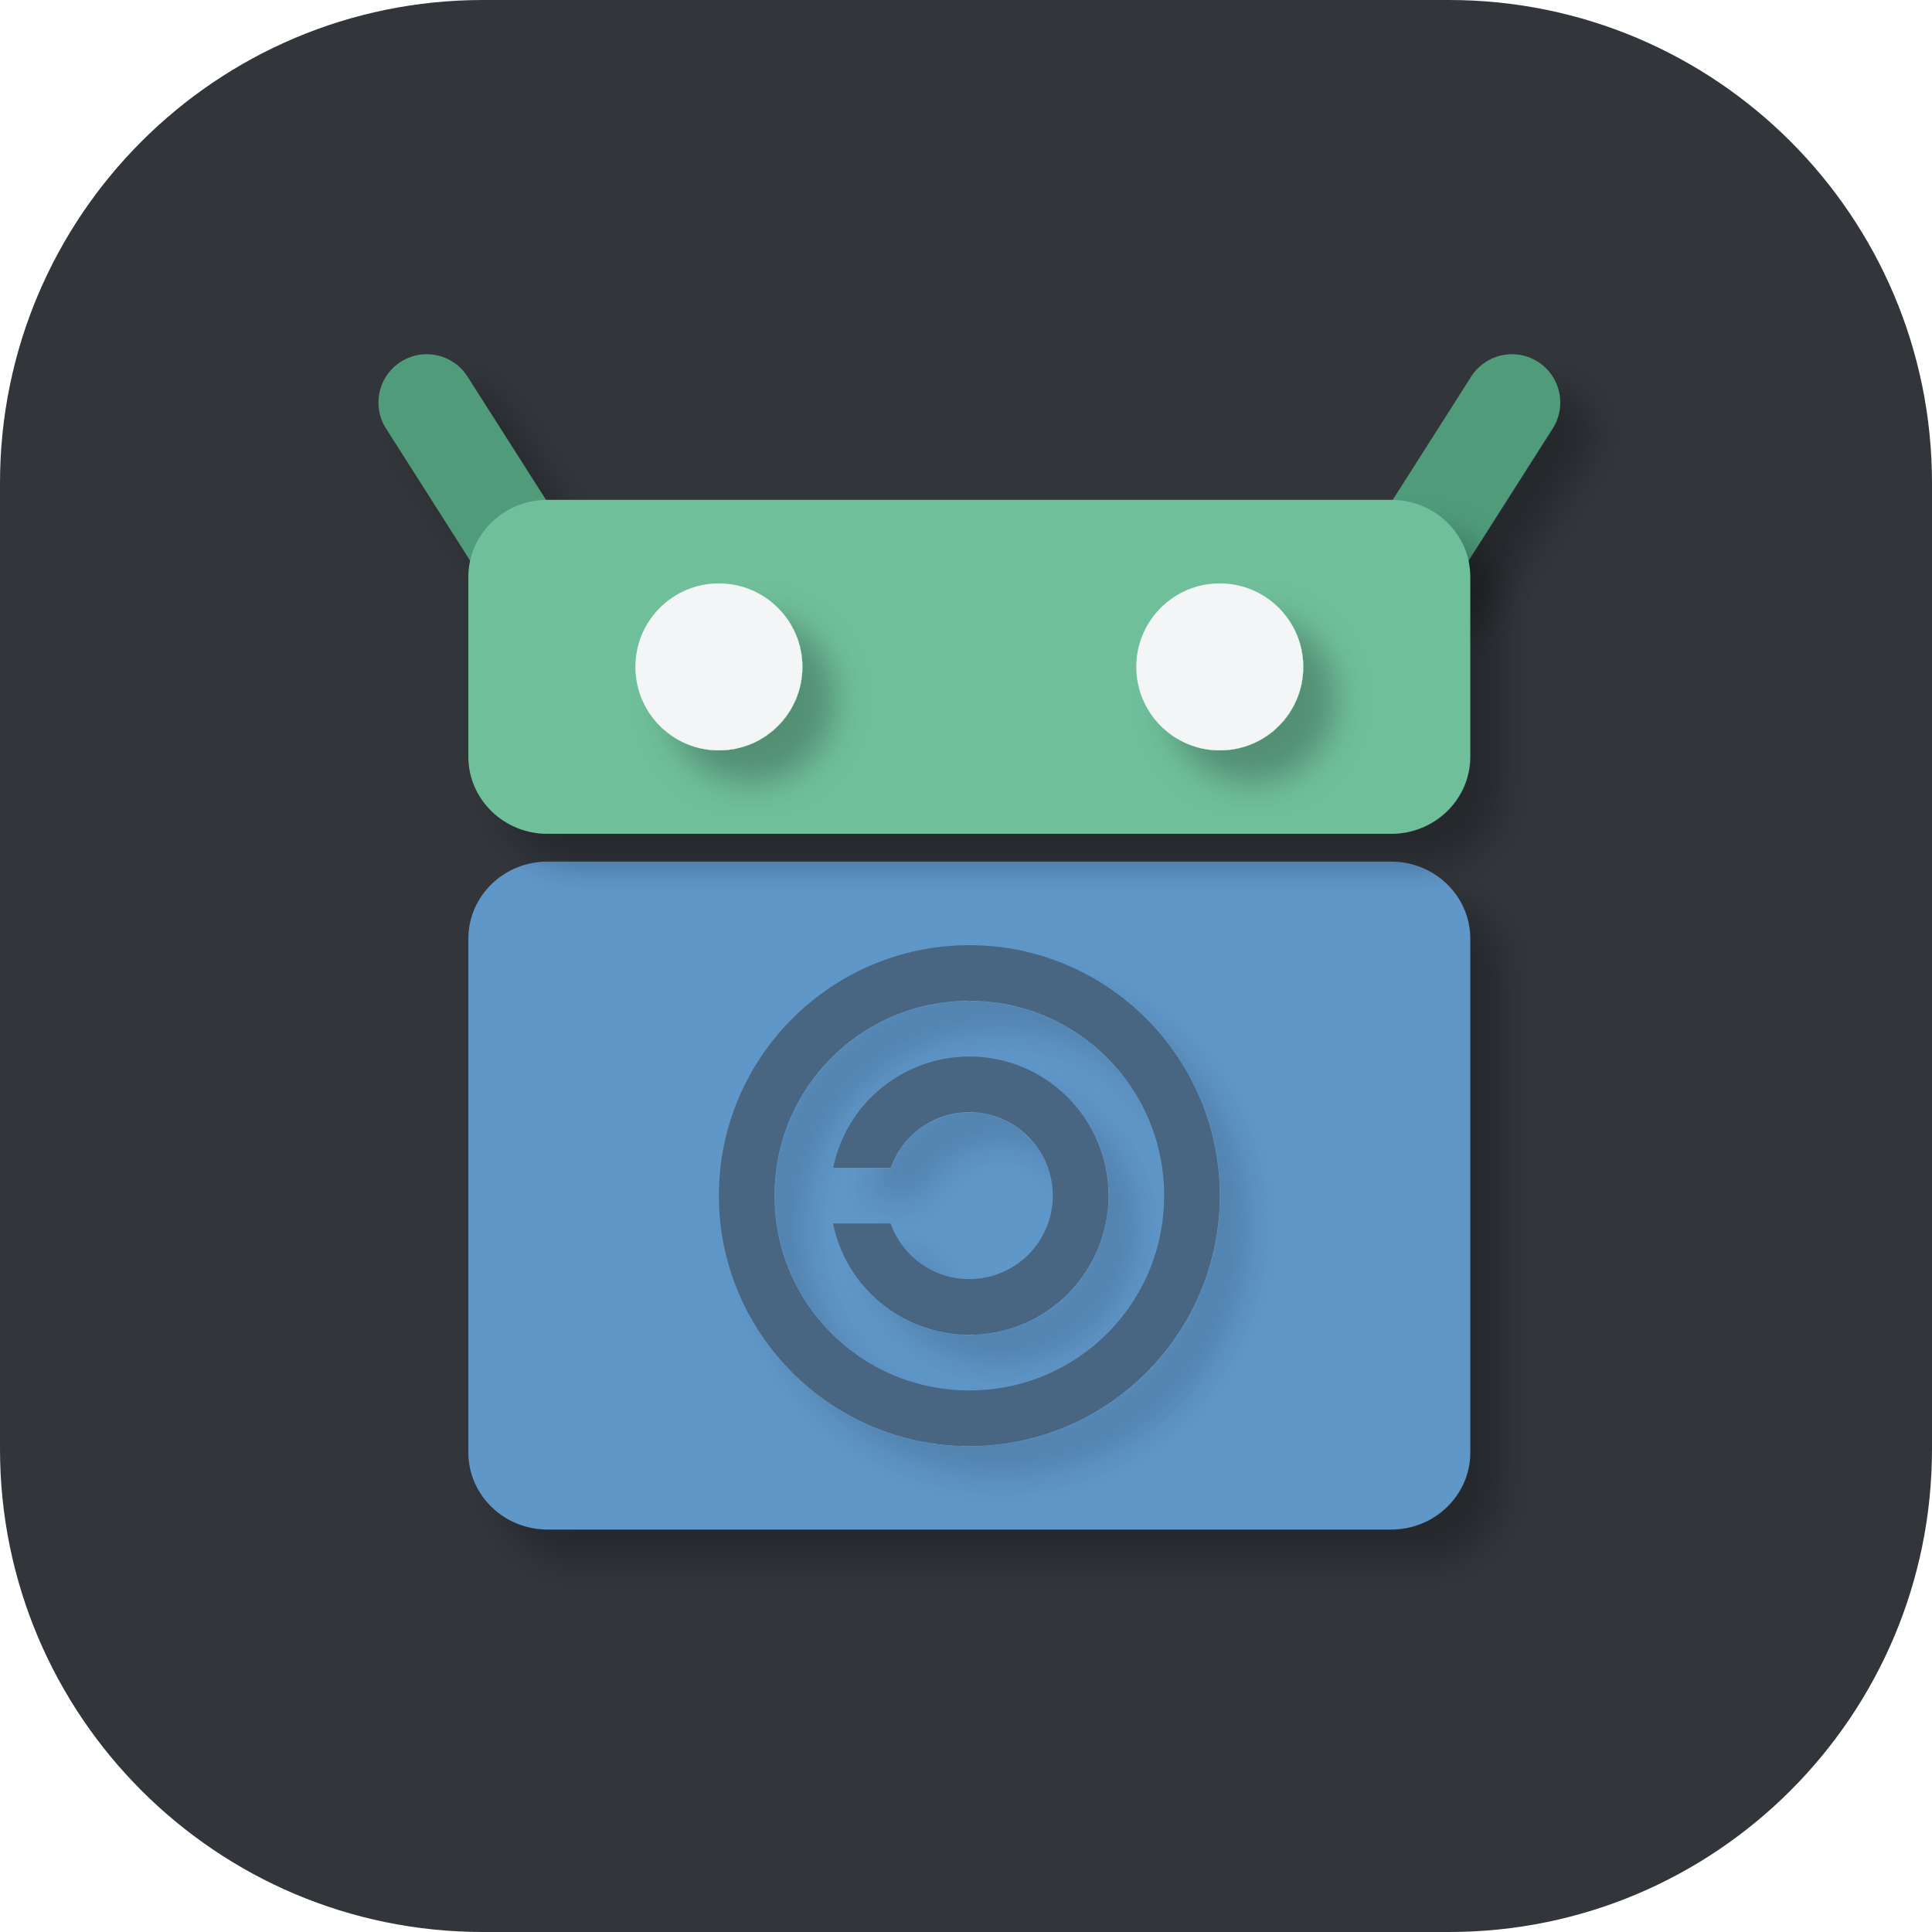
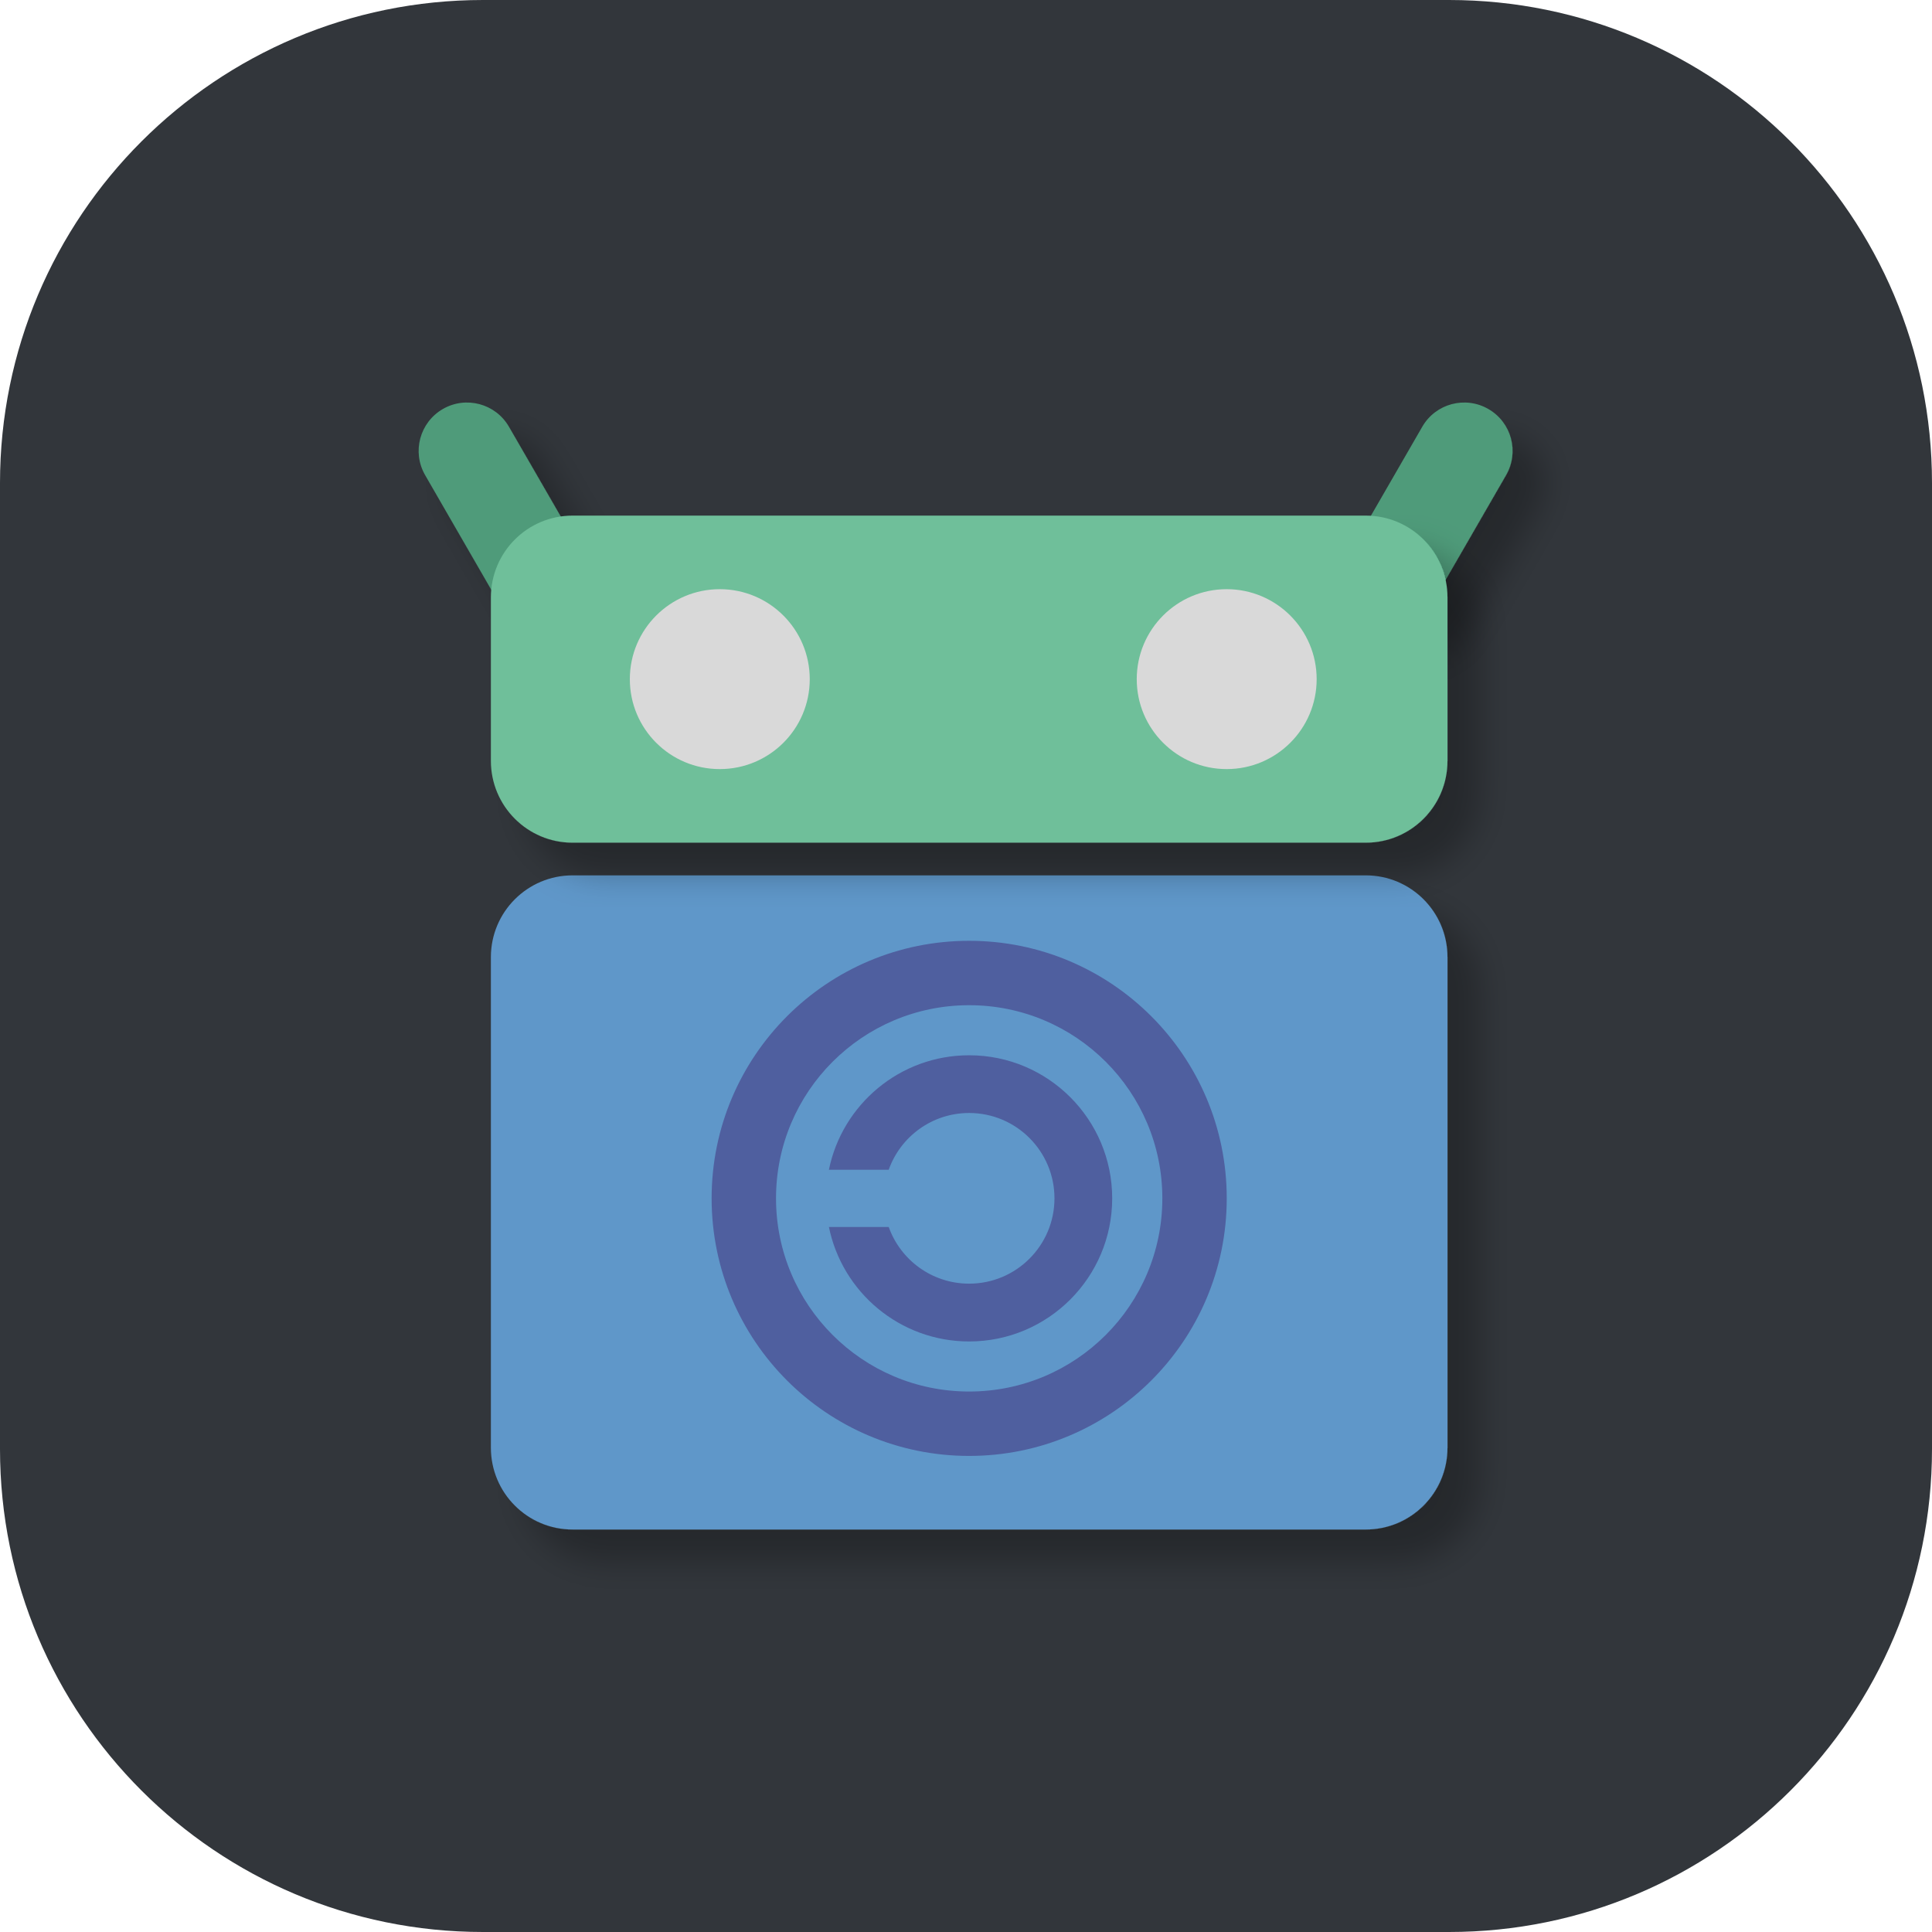
<svg xmlns="http://www.w3.org/2000/svg" width="24" height="24" viewBox="0 0 24 24" fill="none">
  <rect width="24" height="24" rx="6" fill="#32363B" />
-   <g filter="url(#filter0_d_279_703)">
-     <path d="M17.281 10.703H6.801C6.258 10.703 5.818 11.132 5.818 11.661V18.043C5.818 18.571 6.258 19 6.801 19H17.281C17.824 19 18.264 18.571 18.264 18.043V11.661C18.264 11.132 17.824 10.703 17.281 10.703Z" fill="#5F97C9" />
+   <g filter="url(#filter0_d_316_112)">
+     <path d="M17.668 5.301C17.834 5.013 18.202 4.915 18.489 5.081V5.081C18.777 5.247 18.875 5.614 18.709 5.902L17.8 7.477C17.634 7.764 17.266 7.863 16.979 7.697V7.697C16.691 7.531 16.593 7.163 16.759 6.876L17.668 5.301Z" fill="#4F9B7A" />
  </g>
-   <g opacity="0.5" filter="url(#filter1_d_279_703)">
-     <path d="M12.041 11.741C10.326 11.741 8.93 13.137 8.93 14.852C8.93 16.567 10.326 17.964 12.041 17.964C13.756 17.964 15.152 16.567 15.152 14.852C15.152 13.137 13.756 11.741 12.041 11.741ZM12.041 12.432C13.381 12.432 14.461 13.512 14.461 14.852C14.461 16.191 13.381 17.272 12.041 17.272C10.701 17.272 9.621 16.191 9.621 14.852C9.621 13.512 10.701 12.432 12.041 12.432ZM12.041 13.124C11.643 13.124 11.257 13.262 10.949 13.514C10.64 13.766 10.429 14.117 10.349 14.507H11.065C11.136 14.305 11.268 14.13 11.443 14.006C11.618 13.882 11.827 13.816 12.041 13.815C12.316 13.815 12.58 13.925 12.774 14.119C12.969 14.313 13.078 14.577 13.078 14.852C13.078 15.127 12.969 15.391 12.774 15.586C12.58 15.78 12.316 15.889 12.041 15.889C11.827 15.889 11.618 15.823 11.443 15.699C11.268 15.575 11.135 15.4 11.064 15.198H10.348C10.427 15.588 10.639 15.939 10.948 16.191C11.257 16.443 11.643 16.581 12.041 16.581C12.499 16.581 12.939 16.399 13.263 16.075C13.587 15.75 13.77 15.311 13.77 14.852C13.77 14.394 13.587 13.954 13.263 13.63C12.939 13.306 12.499 13.124 12.041 13.124Z" fill="#32363B" />
+   <g filter="url(#filter1_d_316_112)">
+     <path d="M6.322 5.301C6.156 5.013 5.788 4.915 5.501 5.081V5.081C5.214 5.247 5.115 5.614 5.281 5.902L6.19 7.477C6.356 7.764 6.724 7.863 7.011 7.697V7.697C7.299 7.531 7.397 7.163 7.231 6.876L6.322 5.301Z" fill="#4F9B7A" />
  </g>
-   <g filter="url(#filter2_d_279_703)">
-     <path fill-rule="evenodd" clip-rule="evenodd" d="M18.782 5L17.572 6.901Z" fill="#4F9B7A" />
-     <path d="M18.782 5L17.572 6.901" stroke="#4F9B7A" stroke-width="1.2" stroke-linecap="round" />
+   <g filter="url(#filter2_d_316_112)">
+     <path d="M6.098 11.89C6.098 11.329 6.552 10.874 7.113 10.874H16.966C17.527 10.874 17.981 11.329 17.981 11.89V17.984C17.981 18.545 17.527 19 16.966 19H7.113C6.552 19 6.098 18.545 6.098 17.984V11.89Z" fill="#5F97C9" />
  </g>
-   <g filter="url(#filter3_d_279_703)">
-     <path fill-rule="evenodd" clip-rule="evenodd" d="M5.301 5L6.511 6.901Z" fill="#4F9B7A" />
-     <path d="M5.301 5L6.511 6.901" stroke="#4F9B7A" stroke-width="1.2" stroke-linecap="round" />
+   <g filter="url(#filter3_d_316_112)">
+     <path d="M6.098 7.421C6.098 6.86 6.552 6.405 7.113 6.405H16.966C17.527 6.405 17.981 6.86 17.981 7.421V9.452C17.981 10.013 17.527 10.468 16.966 10.468H7.113C6.552 10.468 6.098 10.013 6.098 9.452V7.421Z" fill="#6FBF9A" />
  </g>
-   <g filter="url(#filter4_d_279_703)">
-     <path d="M17.281 6.209H6.801C6.258 6.209 5.818 6.638 5.818 7.166V9.4C5.818 9.929 6.258 10.358 6.801 10.358H17.281C17.824 10.358 18.264 9.929 18.264 9.4V7.166C18.264 6.638 17.824 6.209 17.281 6.209Z" fill="#6FBF9A" />
-   </g>
-   <g filter="url(#filter5_d_279_703)">
-     <path d="M8.93 9.321C9.502 9.321 9.967 8.857 9.967 8.284C9.967 7.711 9.502 7.247 8.93 7.247C8.357 7.247 7.893 7.711 7.893 8.284C7.893 8.857 8.357 9.321 8.93 9.321Z" fill="#F4F5F7" />
-   </g>
-   <g filter="url(#filter6_d_279_703)">
-     <path d="M15.152 9.321C15.725 9.321 16.189 8.857 16.189 8.284C16.189 7.711 15.725 7.247 15.152 7.247C14.58 7.247 14.115 7.711 14.115 8.284C14.115 8.857 14.58 9.321 15.152 9.321Z" fill="#F4F5F7" />
-   </g>
+   <path d="M10.059 8.437C10.059 9.054 9.559 9.554 8.941 9.554C8.324 9.554 7.824 9.054 7.824 8.437C7.824 7.82 8.324 7.319 8.941 7.319C9.559 7.319 10.059 7.82 10.059 8.437Z" fill="#D9D9D9" />
+   <path d="M16.356 8.437C16.356 9.054 15.855 9.554 15.238 9.554C14.621 9.554 14.121 9.054 14.121 8.437C14.121 7.82 14.621 7.319 15.238 7.319C15.855 7.319 16.356 7.82 16.356 8.437Z" fill="#D9D9D9" />
+   <path d="M15.239 14.886C15.239 16.654 13.806 18.086 12.039 18.086C10.272 18.086 8.84 16.654 8.84 14.886C8.84 13.12 10.272 11.687 12.039 11.687C13.806 11.687 15.239 13.12 15.239 14.886ZM9.64 14.886C9.64 16.212 10.714 17.286 12.039 17.286C13.365 17.286 14.439 16.212 14.439 14.886C14.439 13.561 13.365 12.487 12.039 12.487C10.714 12.487 9.64 13.561 9.64 14.886Z" fill="#4F5F9F" />
+   <path d="M12.039 13.109C13.02 13.109 13.816 13.905 13.816 14.886C13.816 15.868 13.02 16.664 12.039 16.664C11.179 16.664 10.462 16.053 10.297 15.242H11.04C11.186 15.652 11.578 15.946 12.039 15.946C12.624 15.946 13.099 15.472 13.099 14.886C13.099 14.301 12.624 13.826 12.039 13.826C11.578 13.826 11.186 14.12 11.04 14.531H10.297C10.462 13.72 11.179 13.109 12.039 13.109Z" fill="#4F5F9F" />
  <defs>
-     <filter id="filter0_d_279_703" x="5.818" y="10.703" width="13.245" height="9.097" filterUnits="userSpaceOnUse" color-interpolation-filters="sRGB">
+     <filter id="filter0_d_316_112" x="16.678" y="5" width="2.911" height="3.577" filterUnits="userSpaceOnUse" color-interpolation-filters="sRGB">
      <feFlood flood-opacity="0" result="BackgroundImageFix" />
      <feColorMatrix in="SourceAlpha" type="matrix" values="0 0 0 0 0 0 0 0 0 0 0 0 0 0 0 0 0 0 127 0" result="hardAlpha" />
      <feOffset dx="0.4" dy="0.4" />
      <feGaussianBlur stdDeviation="0.2" />
      <feComposite in2="hardAlpha" operator="out" />
      <feColorMatrix type="matrix" values="0 0 0 0 0 0 0 0 0 0 0 0 0 0 0 0 0 0 0.25 0" />
-       <feBlend mode="normal" in2="BackgroundImageFix" result="effect1_dropShadow_279_703" />
-       <feBlend mode="normal" in="SourceGraphic" in2="effect1_dropShadow_279_703" result="shape" />
+       <feBlend mode="normal" in2="BackgroundImageFix" result="effect1_dropShadow_316_112" />
+       <feBlend mode="normal" in="SourceGraphic" in2="effect1_dropShadow_316_112" result="shape" />
    </filter>
-     <filter id="filter1_d_279_703" x="8.93" y="11.741" width="7.023" height="7.023" filterUnits="userSpaceOnUse" color-interpolation-filters="sRGB">
+     <filter id="filter1_d_316_112" x="5.201" y="5" width="2.911" height="3.577" filterUnits="userSpaceOnUse" color-interpolation-filters="sRGB">
      <feFlood flood-opacity="0" result="BackgroundImageFix" />
      <feColorMatrix in="SourceAlpha" type="matrix" values="0 0 0 0 0 0 0 0 0 0 0 0 0 0 0 0 0 0 127 0" result="hardAlpha" />
      <feOffset dx="0.4" dy="0.4" />
      <feGaussianBlur stdDeviation="0.2" />
      <feComposite in2="hardAlpha" operator="out" />
      <feColorMatrix type="matrix" values="0 0 0 0 0 0 0 0 0 0 0 0 0 0 0 0 0 0 0.25 0" />
-       <feBlend mode="normal" in2="BackgroundImageFix" result="effect1_dropShadow_279_703" />
-       <feBlend mode="normal" in="SourceGraphic" in2="effect1_dropShadow_279_703" result="shape" />
+       <feBlend mode="normal" in2="BackgroundImageFix" result="effect1_dropShadow_316_112" />
+       <feBlend mode="normal" in="SourceGraphic" in2="effect1_dropShadow_316_112" result="shape" />
    </filter>
-     <filter id="filter2_d_279_703" x="16.973" y="4.4" width="3.21" height="3.902" filterUnits="userSpaceOnUse" color-interpolation-filters="sRGB">
+     <filter id="filter2_d_316_112" x="6.098" y="10.874" width="12.683" height="8.926" filterUnits="userSpaceOnUse" color-interpolation-filters="sRGB">
      <feFlood flood-opacity="0" result="BackgroundImageFix" />
      <feColorMatrix in="SourceAlpha" type="matrix" values="0 0 0 0 0 0 0 0 0 0 0 0 0 0 0 0 0 0 127 0" result="hardAlpha" />
      <feOffset dx="0.4" dy="0.4" />
      <feGaussianBlur stdDeviation="0.2" />
      <feComposite in2="hardAlpha" operator="out" />
      <feColorMatrix type="matrix" values="0 0 0 0 0 0 0 0 0 0 0 0 0 0 0 0 0 0 0.25 0" />
-       <feBlend mode="normal" in2="BackgroundImageFix" result="effect1_dropShadow_279_703" />
-       <feBlend mode="normal" in="SourceGraphic" in2="effect1_dropShadow_279_703" result="shape" />
+       <feBlend mode="normal" in2="BackgroundImageFix" result="effect1_dropShadow_316_112" />
+       <feBlend mode="normal" in="SourceGraphic" in2="effect1_dropShadow_316_112" result="shape" />
    </filter>
-     <filter id="filter3_d_279_703" x="4.701" y="4.4" width="3.21" height="3.902" filterUnits="userSpaceOnUse" color-interpolation-filters="sRGB">
+     <filter id="filter3_d_316_112" x="6.098" y="6.405" width="12.683" height="4.863" filterUnits="userSpaceOnUse" color-interpolation-filters="sRGB">
      <feFlood flood-opacity="0" result="BackgroundImageFix" />
      <feColorMatrix in="SourceAlpha" type="matrix" values="0 0 0 0 0 0 0 0 0 0 0 0 0 0 0 0 0 0 127 0" result="hardAlpha" />
      <feOffset dx="0.4" dy="0.4" />
      <feGaussianBlur stdDeviation="0.2" />
      <feComposite in2="hardAlpha" operator="out" />
      <feColorMatrix type="matrix" values="0 0 0 0 0 0 0 0 0 0 0 0 0 0 0 0 0 0 0.25 0" />
-       <feBlend mode="normal" in2="BackgroundImageFix" result="effect1_dropShadow_279_703" />
-       <feBlend mode="normal" in="SourceGraphic" in2="effect1_dropShadow_279_703" result="shape" />
-     </filter>
-     <filter id="filter4_d_279_703" x="5.818" y="6.209" width="13.245" height="4.948" filterUnits="userSpaceOnUse" color-interpolation-filters="sRGB">
-       <feFlood flood-opacity="0" result="BackgroundImageFix" />
-       <feColorMatrix in="SourceAlpha" type="matrix" values="0 0 0 0 0 0 0 0 0 0 0 0 0 0 0 0 0 0 127 0" result="hardAlpha" />
-       <feOffset dx="0.4" dy="0.4" />
-       <feGaussianBlur stdDeviation="0.2" />
-       <feComposite in2="hardAlpha" operator="out" />
-       <feColorMatrix type="matrix" values="0 0 0 0 0 0 0 0 0 0 0 0 0 0 0 0 0 0 0.25 0" />
-       <feBlend mode="normal" in2="BackgroundImageFix" result="effect1_dropShadow_279_703" />
-       <feBlend mode="normal" in="SourceGraphic" in2="effect1_dropShadow_279_703" result="shape" />
-     </filter>
-     <filter id="filter5_d_279_703" x="7.893" y="7.247" width="2.874" height="2.874" filterUnits="userSpaceOnUse" color-interpolation-filters="sRGB">
-       <feFlood flood-opacity="0" result="BackgroundImageFix" />
-       <feColorMatrix in="SourceAlpha" type="matrix" values="0 0 0 0 0 0 0 0 0 0 0 0 0 0 0 0 0 0 127 0" result="hardAlpha" />
-       <feOffset dx="0.4" dy="0.4" />
-       <feGaussianBlur stdDeviation="0.2" />
-       <feComposite in2="hardAlpha" operator="out" />
-       <feColorMatrix type="matrix" values="0 0 0 0 0 0 0 0 0 0 0 0 0 0 0 0 0 0 0.25 0" />
-       <feBlend mode="normal" in2="BackgroundImageFix" result="effect1_dropShadow_279_703" />
-       <feBlend mode="normal" in="SourceGraphic" in2="effect1_dropShadow_279_703" result="shape" />
-     </filter>
-     <filter id="filter6_d_279_703" x="14.115" y="7.247" width="2.874" height="2.874" filterUnits="userSpaceOnUse" color-interpolation-filters="sRGB">
-       <feFlood flood-opacity="0" result="BackgroundImageFix" />
-       <feColorMatrix in="SourceAlpha" type="matrix" values="0 0 0 0 0 0 0 0 0 0 0 0 0 0 0 0 0 0 127 0" result="hardAlpha" />
-       <feOffset dx="0.4" dy="0.4" />
-       <feGaussianBlur stdDeviation="0.2" />
-       <feComposite in2="hardAlpha" operator="out" />
-       <feColorMatrix type="matrix" values="0 0 0 0 0 0 0 0 0 0 0 0 0 0 0 0 0 0 0.25 0" />
-       <feBlend mode="normal" in2="BackgroundImageFix" result="effect1_dropShadow_279_703" />
-       <feBlend mode="normal" in="SourceGraphic" in2="effect1_dropShadow_279_703" result="shape" />
+       <feBlend mode="normal" in2="BackgroundImageFix" result="effect1_dropShadow_316_112" />
+       <feBlend mode="normal" in="SourceGraphic" in2="effect1_dropShadow_316_112" result="shape" />
    </filter>
  </defs>
</svg>
